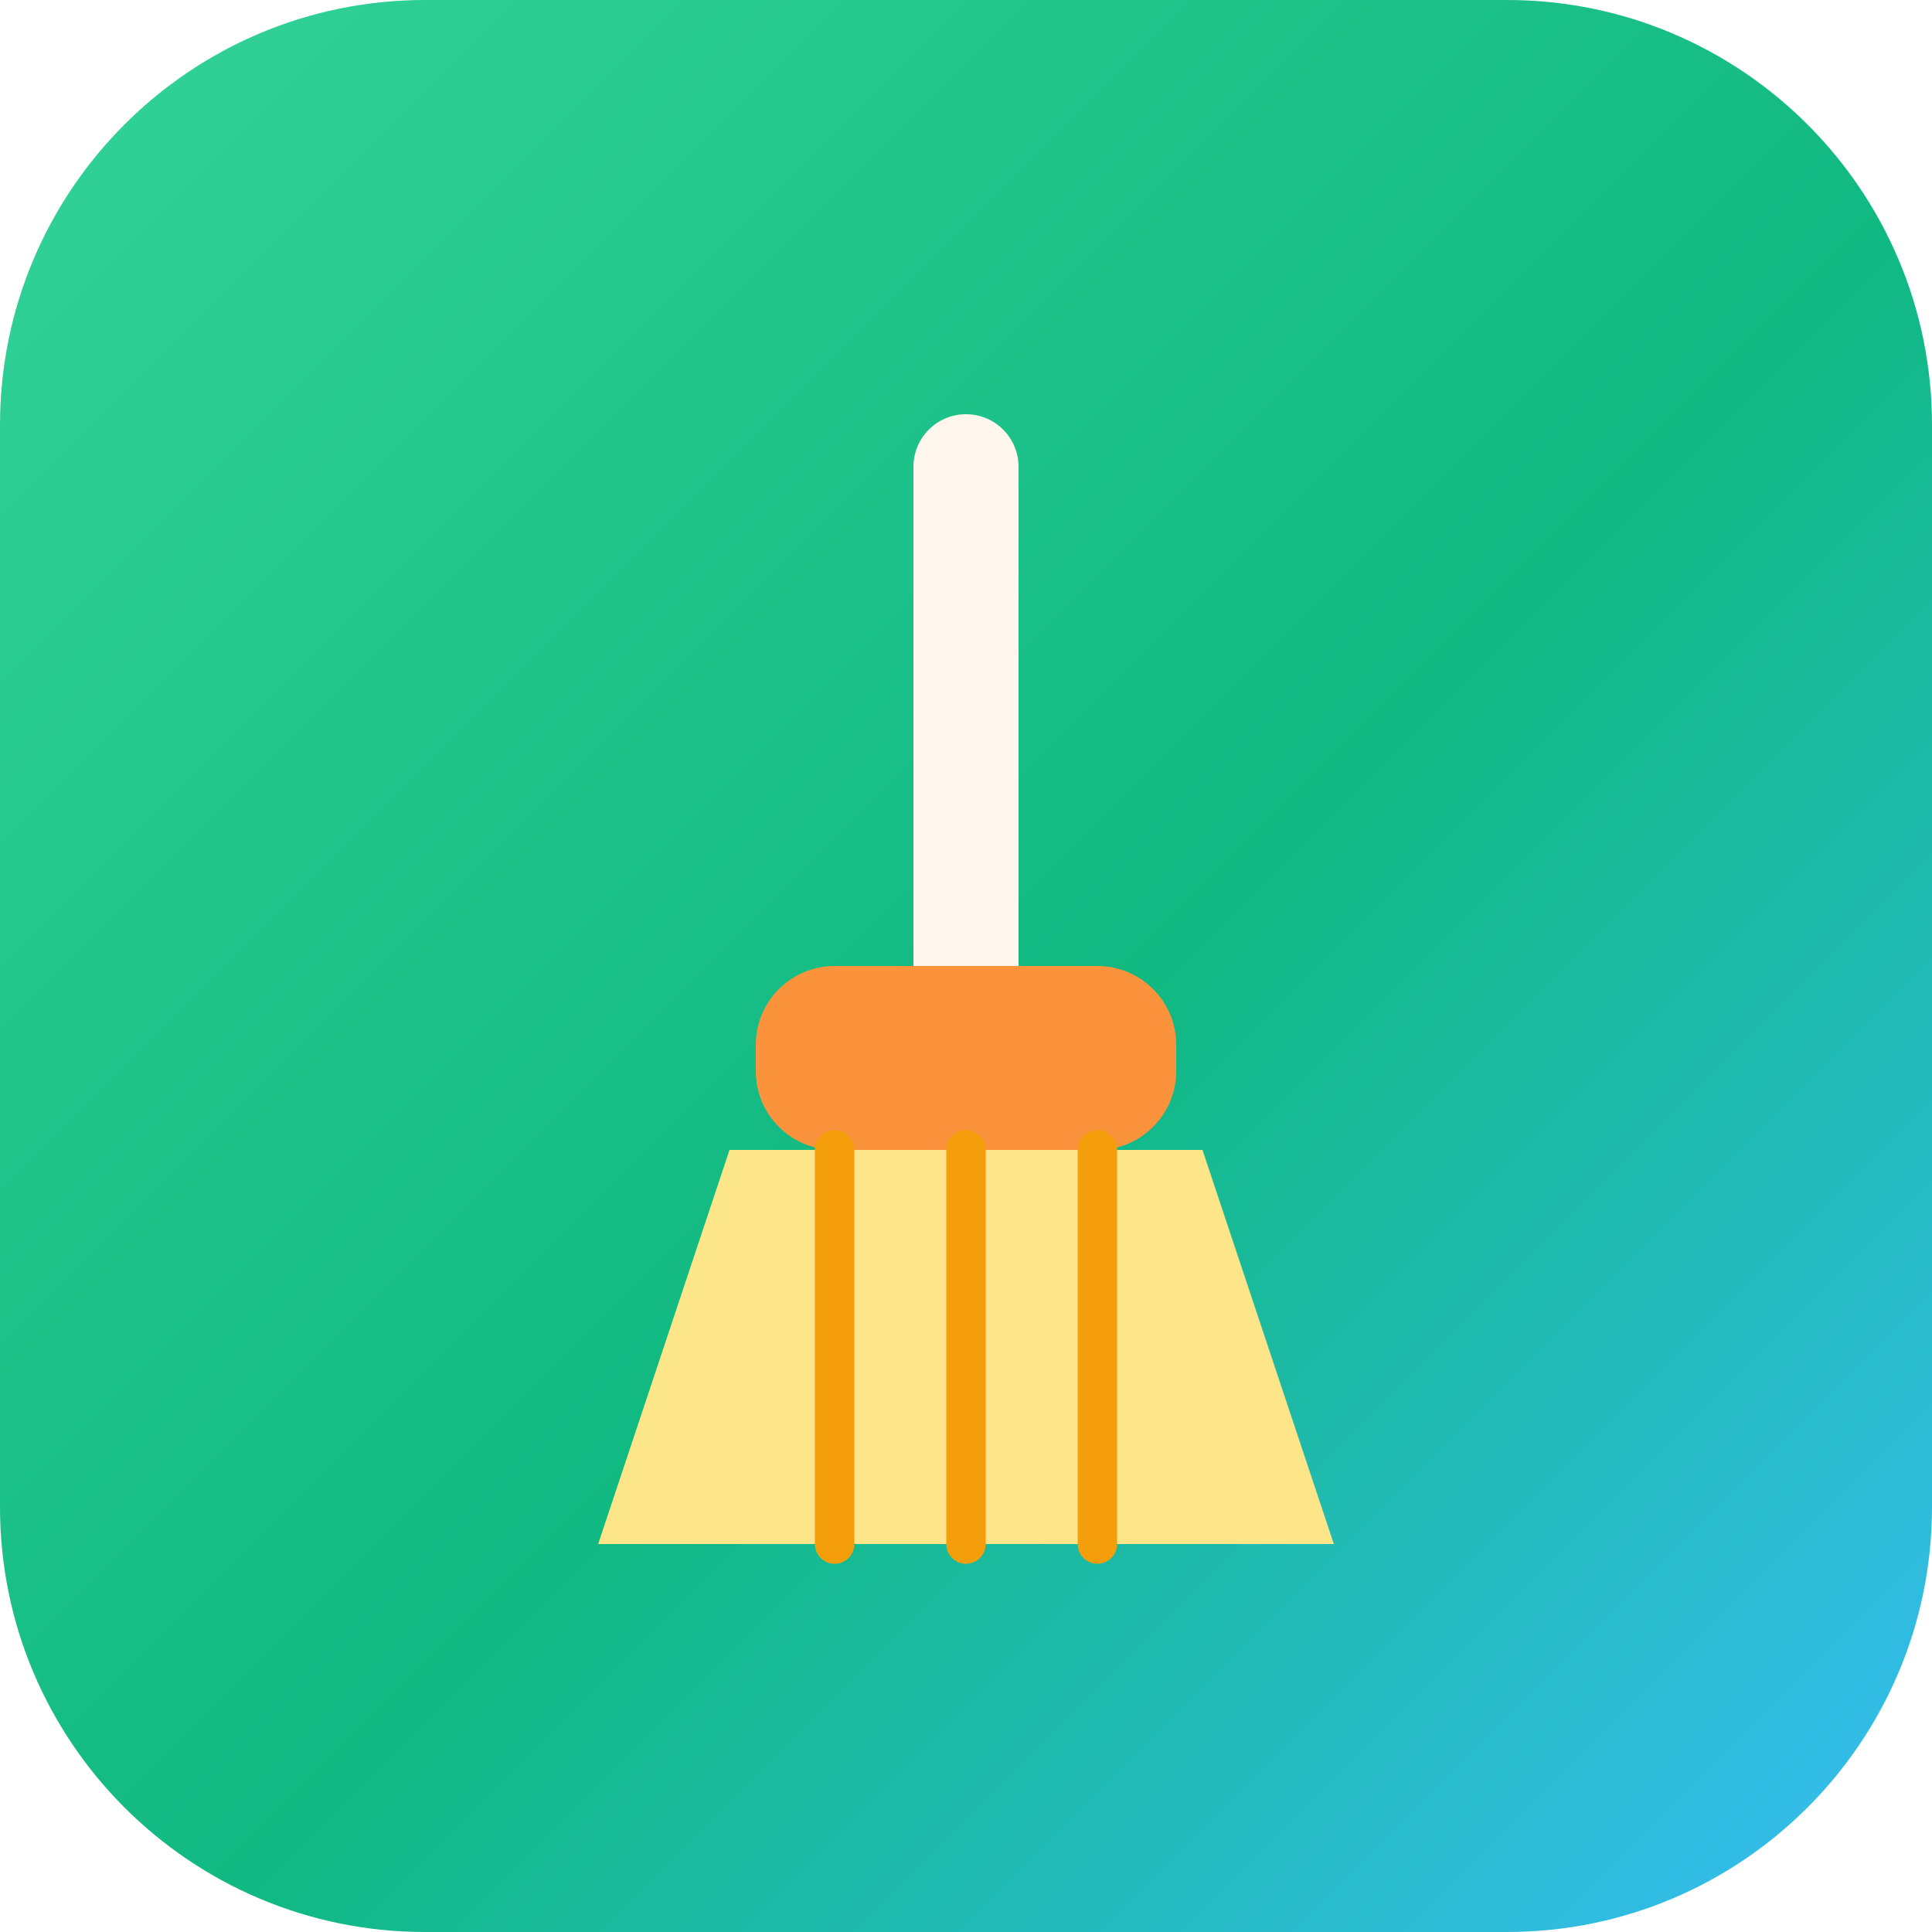
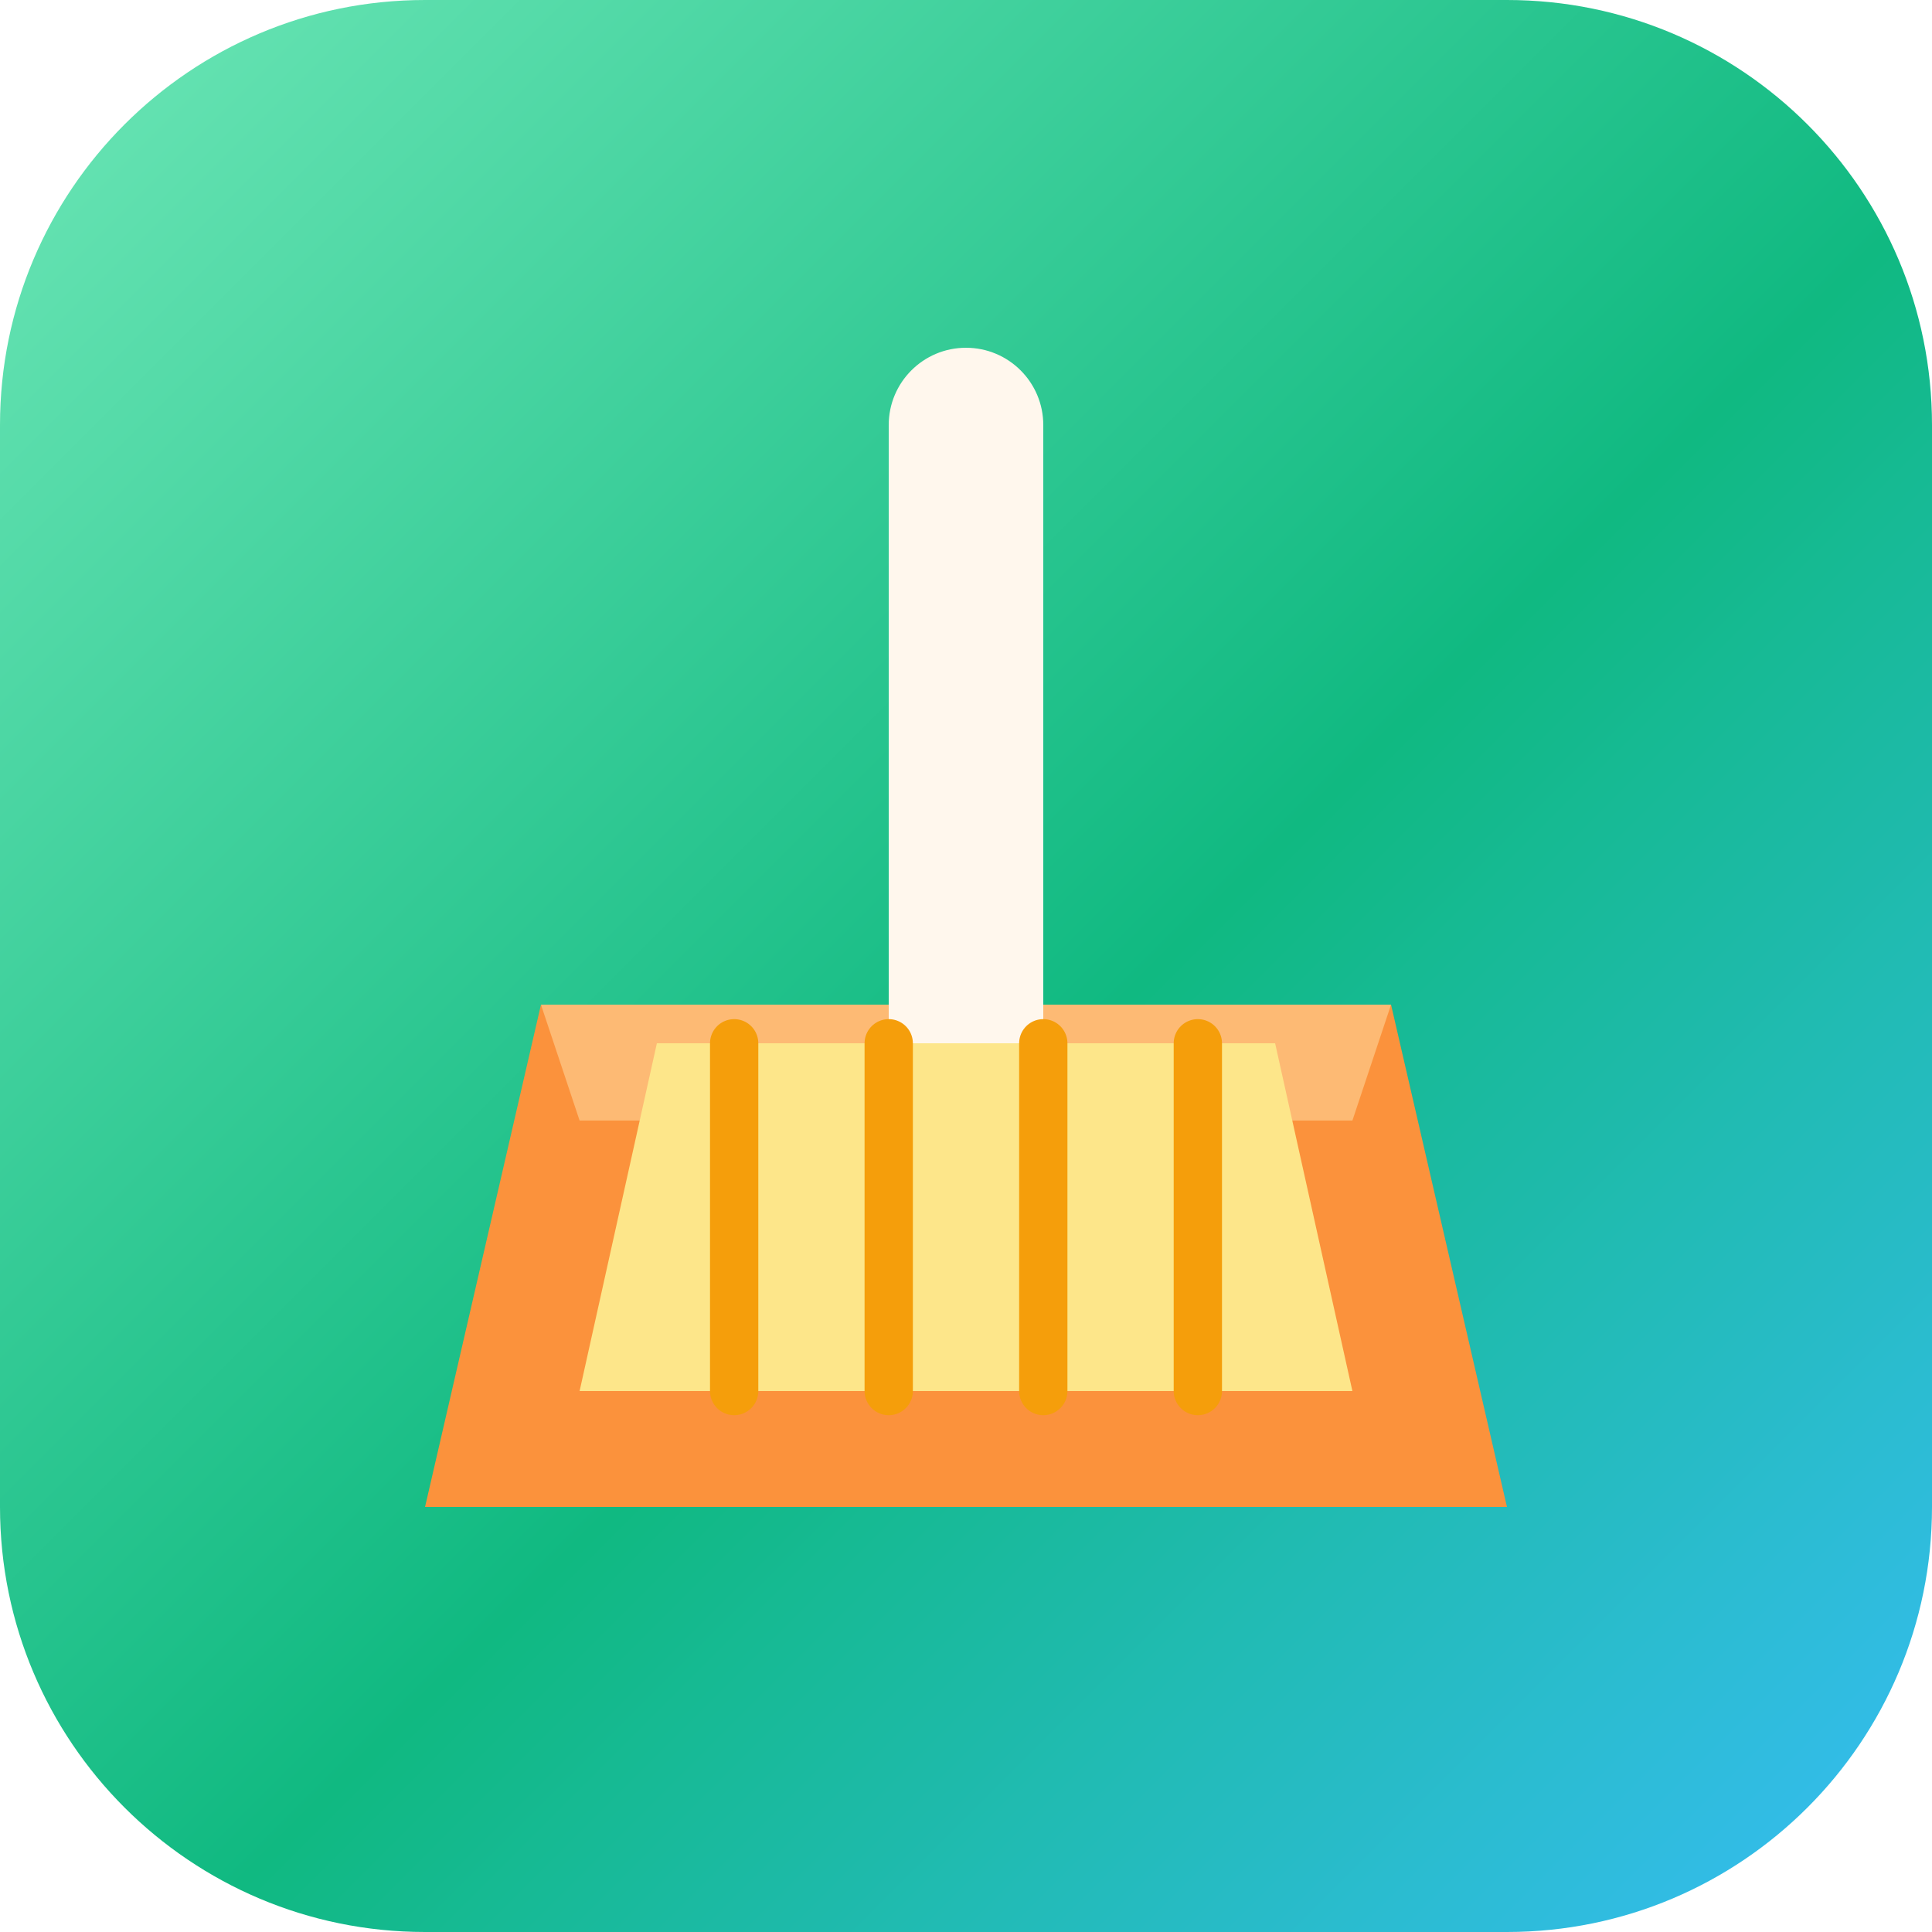
<svg xmlns="http://www.w3.org/2000/svg" width="100" height="100" viewBox="0 0 100 100">
  <defs>
    <linearGradient id="bg" x1="0" y1="0" x2="1" y2="1">
-       <stop offset="0%" stop-color="#34d399" />
+       <stop offset="0%" stop-color="#6ee7b7" />
      <stop offset="55%" stop-color="#10b981" />
      <stop offset="100%" stop-color="#38bdf8" />
    </linearGradient>
  </defs>
  <rect width="100" height="100" rx="22" fill="url(#bg)" />
-   <g transform="translate(16 16) scale(0.68)">
-     <rect x="46" y="8" width="8" height="46" rx="4" fill="#fff7ed" />
-     <rect x="34" y="50" width="32" height="14" rx="6" fill="#fb923c" />
-     <path d="M32 64 L68 64 L78 94 L22 94 Z" fill="#fde68a" />
-     <path d="M40 64 L40 94 M50 64 L50 94 M60 64 L60 94" stroke="#f59e0b" stroke-width="3" stroke-linecap="round" />
-   </g>
+   <path d="M28 52 L72 52 L78 78 L22 78 Z" fill="#fb923c" />
+   <path d="M28 52 L72 52 L70 58 L30 58 Z" fill="#fdba74" />
+   <rect x="46" y="18" width="8" height="40" rx="4" fill="#fff7ed" />
+   <path d="M34 54 L66 54 L70 72 L30 72 Z" fill="#fde68a" />
+   <path d="M38 54 L38 72 M46 54 L46 72 M54 54 L54 72 M62 54 L62 72" stroke="#f59e0b" stroke-width="2.5" stroke-linecap="round" />
</svg>
